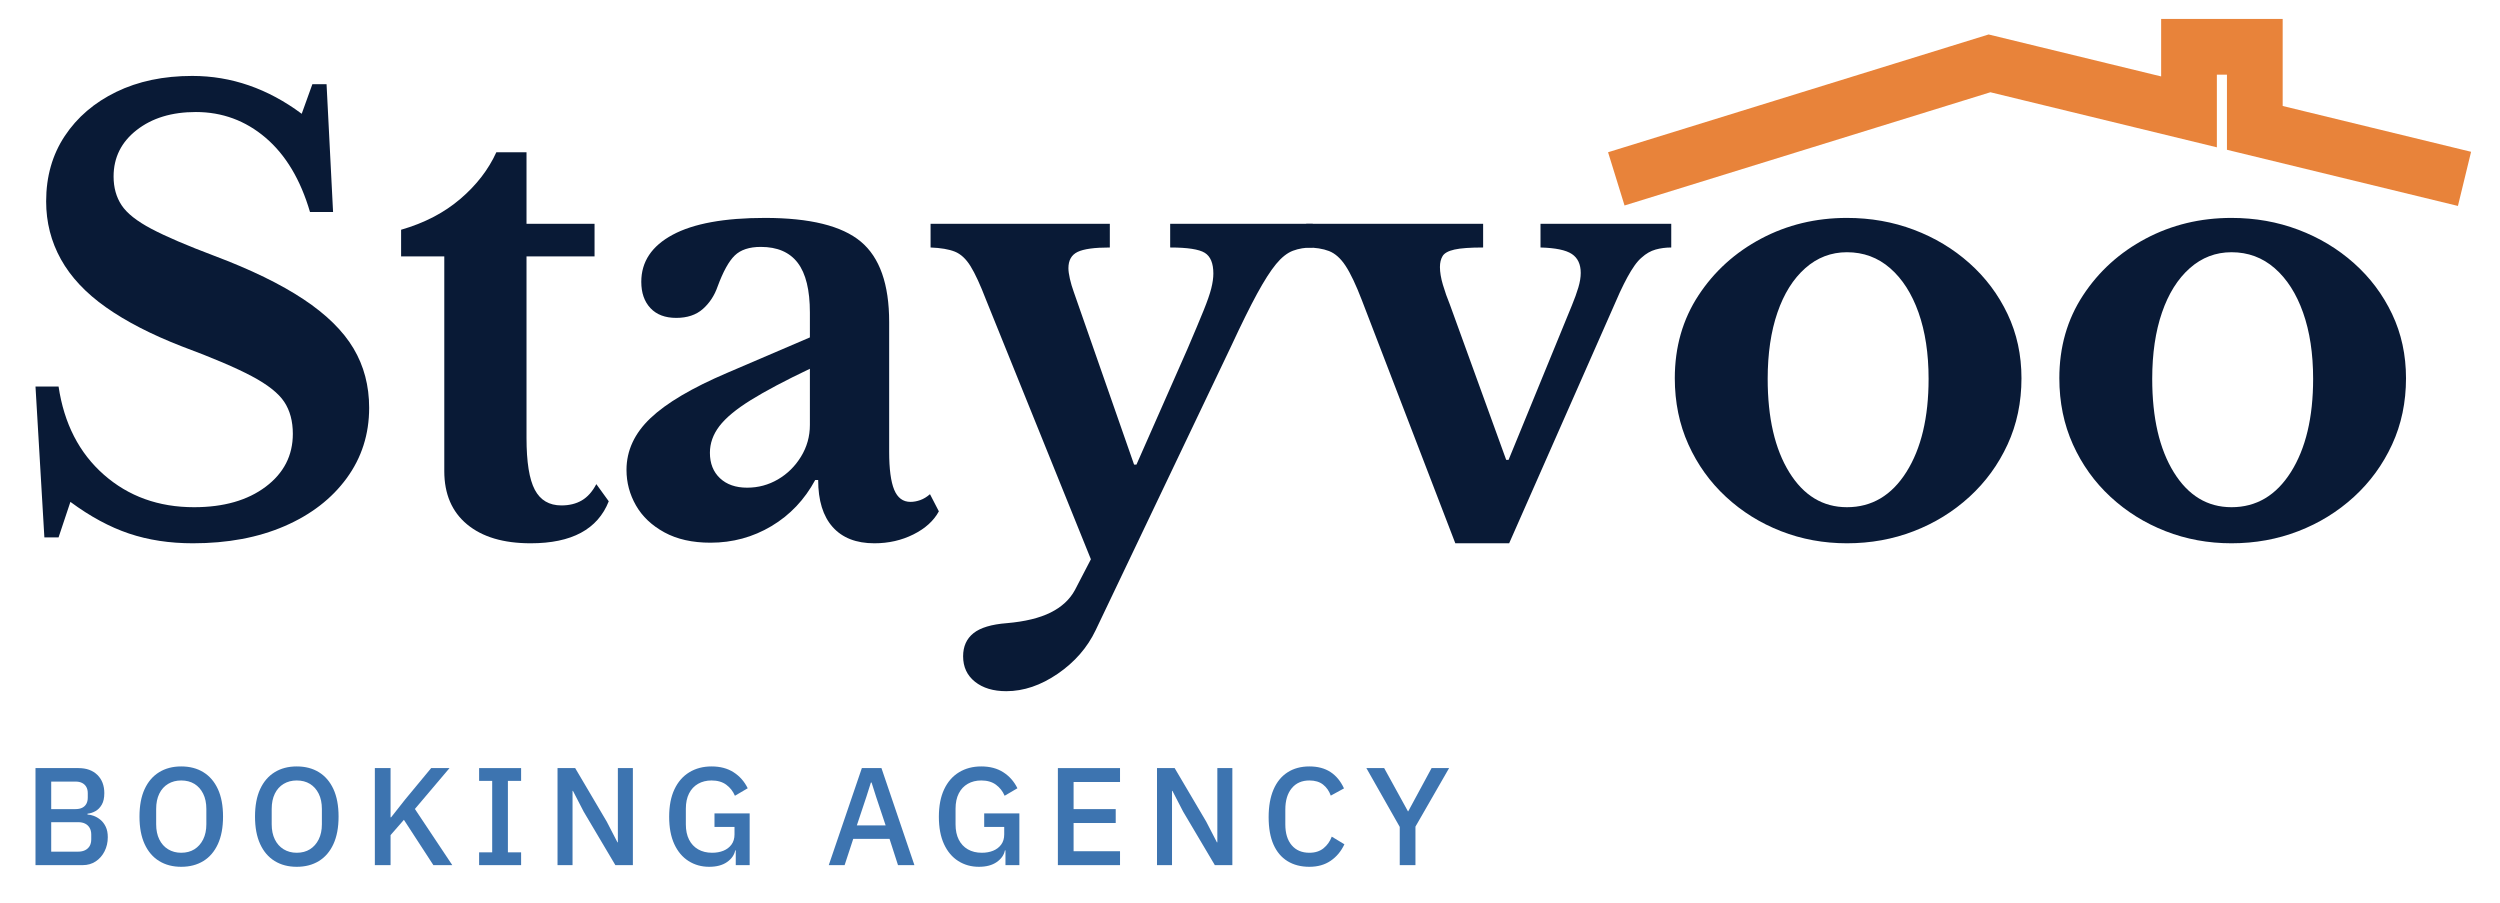
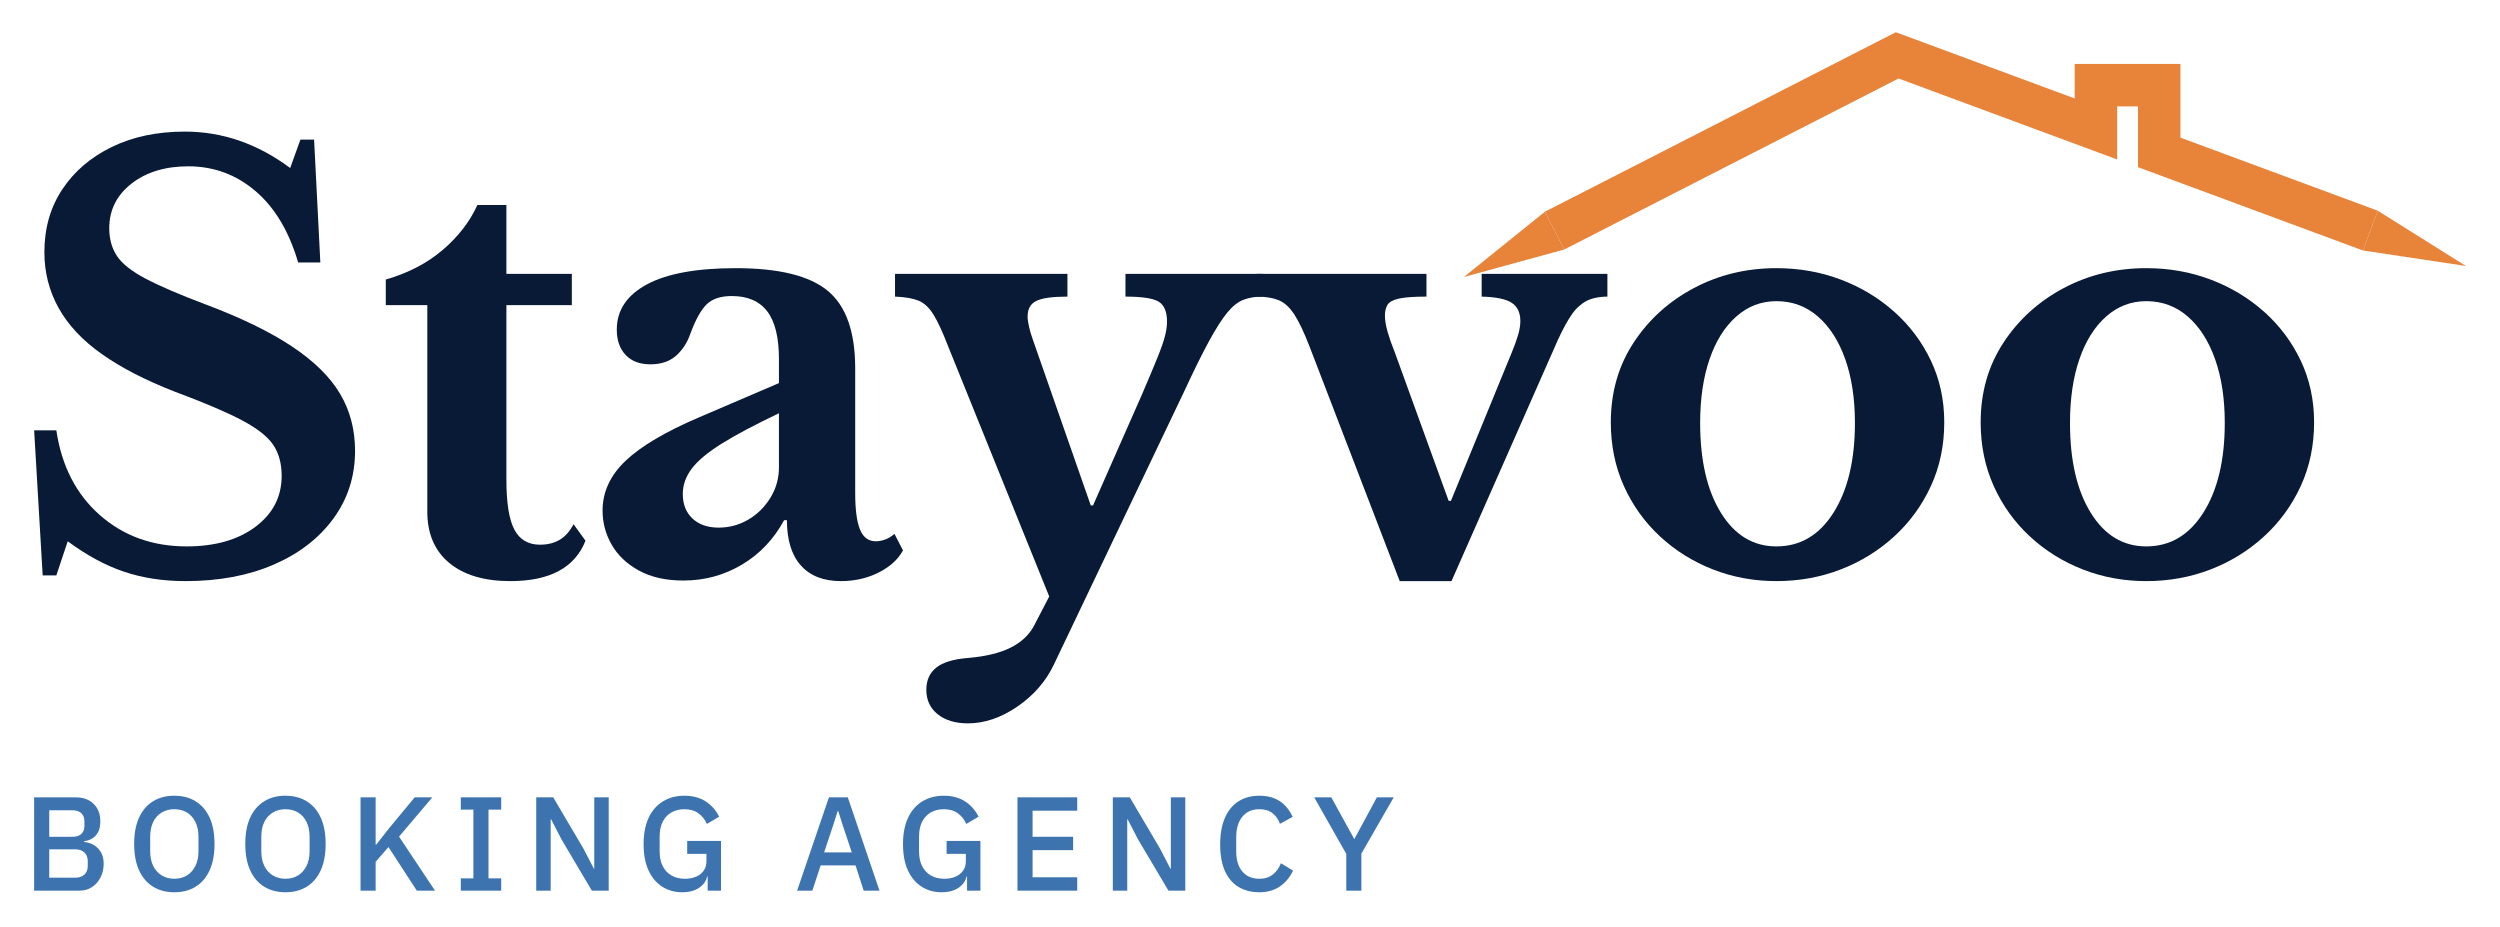
- <svg xmlns="http://www.w3.org/2000/svg" viewBox="0 0 4225.88 1525.20">
-   <g transform="translate(6.00,908.35) scale(1,-1)">
+ <svg xmlns="http://www.w3.org/2000/svg" viewBox="0 0 4393.72 1628.14">
+   <g transform="translate(6.00,1011.29) scale(1,-1)">
    <g fill="#091A36">
      <path d="M69 0 54 255H93Q107 161 169.5 106.0Q232 51 322 51Q397 51 443.0 85.5Q489 120 489 175Q489 207 474.5 229.0Q460 251 419.5 272.5Q379 294 301 323Q224 353 173.0 389.0Q122 425 97.0 470.0Q72 515 72 568Q72 631 103.5 678.5Q135 726 190.5 753.0Q246 780 319 780Q418 780 504 716L522 766H546L557 550H518Q494 632 443.0 675.5Q392 719 325 719Q264 719 225.0 688.5Q186 658 186 610Q186 582 199.5 561.5Q213 541 250.0 521.5Q287 502 356 476Q449 441 507.0 402.5Q565 364 591.5 319.5Q618 275 618 219Q618 152 580.0 100.0Q542 48 475.0 19.0Q408 -10 320 -10Q261 -10 212.0 6.5Q163 23 113 60L93 0Z" transform="translate(0.00,0)" />
      <path d="M98 475H25V520Q84 537 125.0 572.0Q166 607 186 651H237V530H352V475H237V168Q237 107 251.0 80.5Q265 54 296 54Q316 54 330.5 62.5Q345 71 355 90L376 61Q348 -10 244 -10Q175 -10 136.5 22.0Q98 54 98 112Z" transform="translate(647.00,0)" />
      <path d="M453 -10Q407 -10 382.5 17.5Q358 45 358 97H353Q326 47 279.0 19.0Q232 -9 176 -9Q130 -9 98.0 8.5Q66 26 50.0 54.0Q34 82 34 114Q34 163 74.5 201.5Q115 240 204 278L344 338V380Q344 437 323.5 464.0Q303 491 261 491Q232 491 217.0 476.5Q202 462 188 424Q180 401 163.0 386.0Q146 371 118 371Q90 371 74.5 387.5Q59 404 59 432Q59 483 112.0 511.5Q165 540 268 540Q382 540 430.0 500.0Q478 460 478 364V145Q478 101 486.5 80.5Q495 60 514 60Q522 60 530.5 63.0Q539 66 547 73L562 44Q549 20 519.0 5.0Q489 -10 453 -10ZM238 84Q266 84 290.0 98.0Q314 112 329.0 136.5Q344 161 344 190V285Q281 255 244.0 232.0Q207 209 191.0 188.0Q175 167 175 143Q175 116 192.0 100.0Q209 84 238 84Z" transform="translate(1019.00,0)" />
      <path d="M516 323 287 -157Q266 -201 223.0 -230.5Q180 -260 136 -260Q103 -260 83.0 -244.0Q63 -228 63 -201Q63 -176 80.5 -162.0Q98 -148 137 -145Q183 -141 211.0 -127.0Q239 -113 252 -89L279 -37L102 401Q87 440 75.5 458.5Q64 477 49.0 483.0Q34 489 8 490V530H311V490Q272 490 256.5 482.5Q241 475 241 455Q241 448 243.5 437.0Q246 426 250 415L352 123H356L442 318Q460 360 469.5 383.5Q479 407 482.5 421.0Q486 435 486 446Q486 472 471.5 481.0Q457 490 413 490V530H654V490Q635 490 620.5 484.5Q606 479 592.0 462.0Q578 445 560.0 412.0Q542 379 516 323Z" transform="translate(1559.00,0)" />
      <path d="M259 -10 101 401Q86 440 73.5 459.0Q61 478 45.5 484.0Q30 490 7 490V530H306V490Q273 490 257.5 486.5Q242 483 237.5 475.5Q233 468 233 457Q233 444 238.0 427.0Q243 410 250 393L345 131H349L456 392Q463 409 467.0 422.5Q471 436 471 447Q471 469 456.0 479.0Q441 489 403 490V530H624V490Q610 490 597.5 486.5Q585 483 574 473Q568 468 562.0 459.5Q556 451 550.0 440.0Q544 429 537 414L350 -10Z" transform="translate(2195.00,0)" />
      <path d="M328 540Q388 540 441.0 520.0Q494 500 535.0 463.5Q576 427 599.5 377.5Q623 328 623 269Q623 208 599.5 157.0Q576 106 535.0 68.5Q494 31 441.0 10.5Q388 -10 328 -10Q269 -10 216.5 10.5Q164 31 123.5 68.5Q83 106 60.0 157.0Q37 208 37 269Q37 348 77.0 409.0Q117 470 183.0 505.0Q249 540 328 540ZM328 482Q288 482 257.5 455.0Q227 428 210.5 380.0Q194 332 194 268Q194 169 230.5 110.0Q267 51 328 51Q391 51 428.5 110.5Q466 170 466 268Q466 332 449.0 380.0Q432 428 401.0 455.0Q370 482 328 482Z" transform="translate(2788.00,0)" />
      <path d="M328 540Q388 540 441.0 520.0Q494 500 535.0 463.5Q576 427 599.5 377.5Q623 328 623 269Q623 208 599.5 157.0Q576 106 535.0 68.5Q494 31 441.0 10.5Q388 -10 328 -10Q269 -10 216.5 10.5Q164 31 123.5 68.5Q83 106 60.0 157.0Q37 208 37 269Q37 348 77.0 409.0Q117 470 183.0 505.0Q249 540 328 540ZM328 482Q288 482 257.5 455.0Q227 428 210.5 380.0Q194 332 194 268Q194 169 230.5 110.0Q267 51 328 51Q391 51 428.5 110.5Q466 170 466 268Q466 332 449.0 380.0Q432 428 401.0 455.0Q370 482 328 482Z" transform="translate(3438.00,0)" />
    </g>
-     <path d="M2726.12 606.00 L3356.97 801.25 L3694.19 719.25 L3694.19 829.25 L3805.43 829.25 L3805.43 692.19 L4159.88 606.00" fill="none" stroke="#E8833A" stroke-width="94.20" stroke-linecap="butt" stroke-linejoin="miter" />
+     <g fill="#E8833A">
+       <path d="M2726.12 606.00 L3328.30 914.00 L3677.56 784.64 L3677.56 861.64 L3788.80 861.64 L3788.80 743.44 L4159.88 606.00" fill="none" stroke="#E8833A" stroke-width="74.58" stroke-linecap="butt" stroke-linejoin="miter" />
+       <path d="M2743.10 572.80 L2566.77 524.50 L2709.14 639.20 Z" />
+       <path d="M4172.83 640.97 L4327.72 543.84 L4146.93 571.03 Z" />
+     </g>
    <g fill="#3D74B0" fill-opacity="1">
      <g transform="translate(33.79,-554.03)">
        <g transform="translate(0.00,0) scale(0.235)">
          <path d="M86 0V698H395Q481 698 531.0 649.0Q581 600 581 518Q581 466 562.5 434.5Q544 403 516.5 388.0Q489 373 460 370V364Q482 363 507.0 353.5Q532 344 554.5 325.0Q577 306 591.5 275.5Q606 245 606 201Q606 145 582.5 99.0Q559 53 518.5 26.5Q478 0 426 0ZM199 309V97H393Q422 97 443.0 107.5Q464 118 475.5 137.5Q487 157 487 186V220Q487 248 475.5 268.0Q464 288 443.0 298.5Q422 309 393 309ZM199 601V403H374Q402 403 421.5 412.5Q441 422 451.5 440.5Q462 459 462 486V518Q462 544 451.5 562.5Q441 581 421.5 591.0Q402 601 374 601Z" />
        </g>
        <g transform="translate(183.06,0) scale(0.235)">
          <path d="M355 -12Q264 -12 196.5 29.5Q129 71 92.0 151.5Q55 232 55 349Q55 467 92.0 547.0Q129 627 196.5 668.5Q264 710 355 710Q447 710 514.5 668.5Q582 627 619.0 547.0Q656 467 656 349Q656 232 619.0 151.5Q582 71 514.5 29.5Q447 -12 355 -12ZM355 89Q410 89 450.0 114.0Q490 139 513.0 185.0Q536 231 536 294V404Q536 468 513.0 514.0Q490 560 450.0 584.5Q410 609 355 609Q302 609 261.0 584.5Q220 560 197.5 514.0Q175 468 175 404V294Q175 231 197.5 185.0Q220 139 261.0 114.0Q302 89 355 89Z" />
        </g>
        <g transform="translate(378.35,0) scale(0.235)">
          <path d="M355 -12Q264 -12 196.5 29.5Q129 71 92.0 151.5Q55 232 55 349Q55 467 92.0 547.0Q129 627 196.5 668.5Q264 710 355 710Q447 710 514.5 668.5Q582 627 619.0 547.0Q656 467 656 349Q656 232 619.0 151.5Q582 71 514.5 29.5Q447 -12 355 -12ZM355 89Q410 89 450.0 114.0Q490 139 513.0 185.0Q536 231 536 294V404Q536 468 513.0 514.0Q490 560 450.0 584.5Q410 609 355 609Q302 609 261.0 584.5Q220 560 197.5 514.0Q175 468 175 404V294Q175 231 197.5 185.0Q220 139 261.0 114.0Q302 89 355 89Z" />
        </g>
        <g transform="translate(573.63,0) scale(0.235)">
          <path d="M507 0 295 326 199 216V0H86V698H199V471V344H203L303 471L491 698H623L374 404L643 0Z" />
        </g>
        <g transform="translate(756.93,0) scale(0.235)">
          <path d="M358 0H56V92H150V606H56V698H358V606H263V92H358Z" />
        </g>
        <g transform="translate(882.42,0) scale(0.235)">
          <path d="M502 0 274 385 197 534H194V382V0H86V698H213L440 313L517 164H520V316V698H628V0Z" />
        </g>
        <g transform="translate(1078.41,0) scale(0.235)">
          <path d="M534 0V106H530Q520 56 471.0 22.0Q422 -12 343 -12Q260 -12 194.5 29.5Q129 71 92.0 151.0Q55 231 55 348Q55 465 93.0 545.5Q131 626 200.0 668.0Q269 710 360 710Q453 710 518.5 668.0Q584 626 620 553L528 499Q507 548 465.5 578.5Q424 609 360 609Q305 609 263.0 585.0Q221 561 198.0 515.5Q175 470 175 406V293Q175 229 198.0 183.5Q221 138 263.5 113.5Q306 89 364 89Q409 89 445.0 103.5Q481 118 503.0 147.5Q525 177 525 221V275H381V372H634V0Z" />
        </g>
        <g transform="translate(1355.95,0) scale(0.235)">
          <path d="M638 0H520L459 189H198L136 0H22L260 698H401ZM431 286 362 493 330 594H325L293 493L224 286Z" />
        </g>
        <g transform="translate(1534.31,0) scale(0.235)">
          <path d="M534 0V106H530Q520 56 471.0 22.0Q422 -12 343 -12Q260 -12 194.5 29.5Q129 71 92.0 151.0Q55 231 55 348Q55 465 93.0 545.5Q131 626 200.0 668.0Q269 710 360 710Q453 710 518.5 668.0Q584 626 620 553L528 499Q507 548 465.5 578.5Q424 609 360 609Q305 609 263.0 585.0Q221 561 198.0 515.5Q175 470 175 406V293Q175 229 198.0 183.5Q221 138 263.5 113.5Q306 89 364 89Q409 89 445.0 103.5Q481 118 503.0 147.5Q525 177 525 221V275H381V372H634V0Z" />
        </g>
        <g transform="translate(1728.19,0) scale(0.235)">
          <path d="M533 0H86V698H533V598H199V403H502V303H199V100H533Z" />
        </g>
        <g transform="translate(1895.74,0) scale(0.235)">
          <path d="M502 0 274 385 197 534H194V382V0H86V698H213L440 313L517 164H520V316V698H628V0Z" />
        </g>
        <g transform="translate(2091.73,0) scale(0.235)">
          <path d="M348 -12Q257 -12 191.0 28.5Q125 69 90.0 148.0Q55 227 55 345Q55 462 90.0 543.5Q125 625 191.0 667.5Q257 710 348 710Q438 710 499.5 670.0Q561 630 597 552L502 500Q484 550 446.5 579.5Q409 609 348 609Q267 609 221.0 553.0Q175 497 175 400V293Q175 197 221.0 143.0Q267 89 348 89Q410 89 450.0 121.5Q490 154 509 205L600 150Q565 75 501.5 31.5Q438 -12 348 -12Z" />
        </g>
        <g transform="translate(2267.28,0) scale(0.235)">
          <path d="M364 0H251V275L11 698H139L310 387H312L480 698H606L364 277Z" />
        </g>
      </g>
    </g>
  </g>
</svg>
